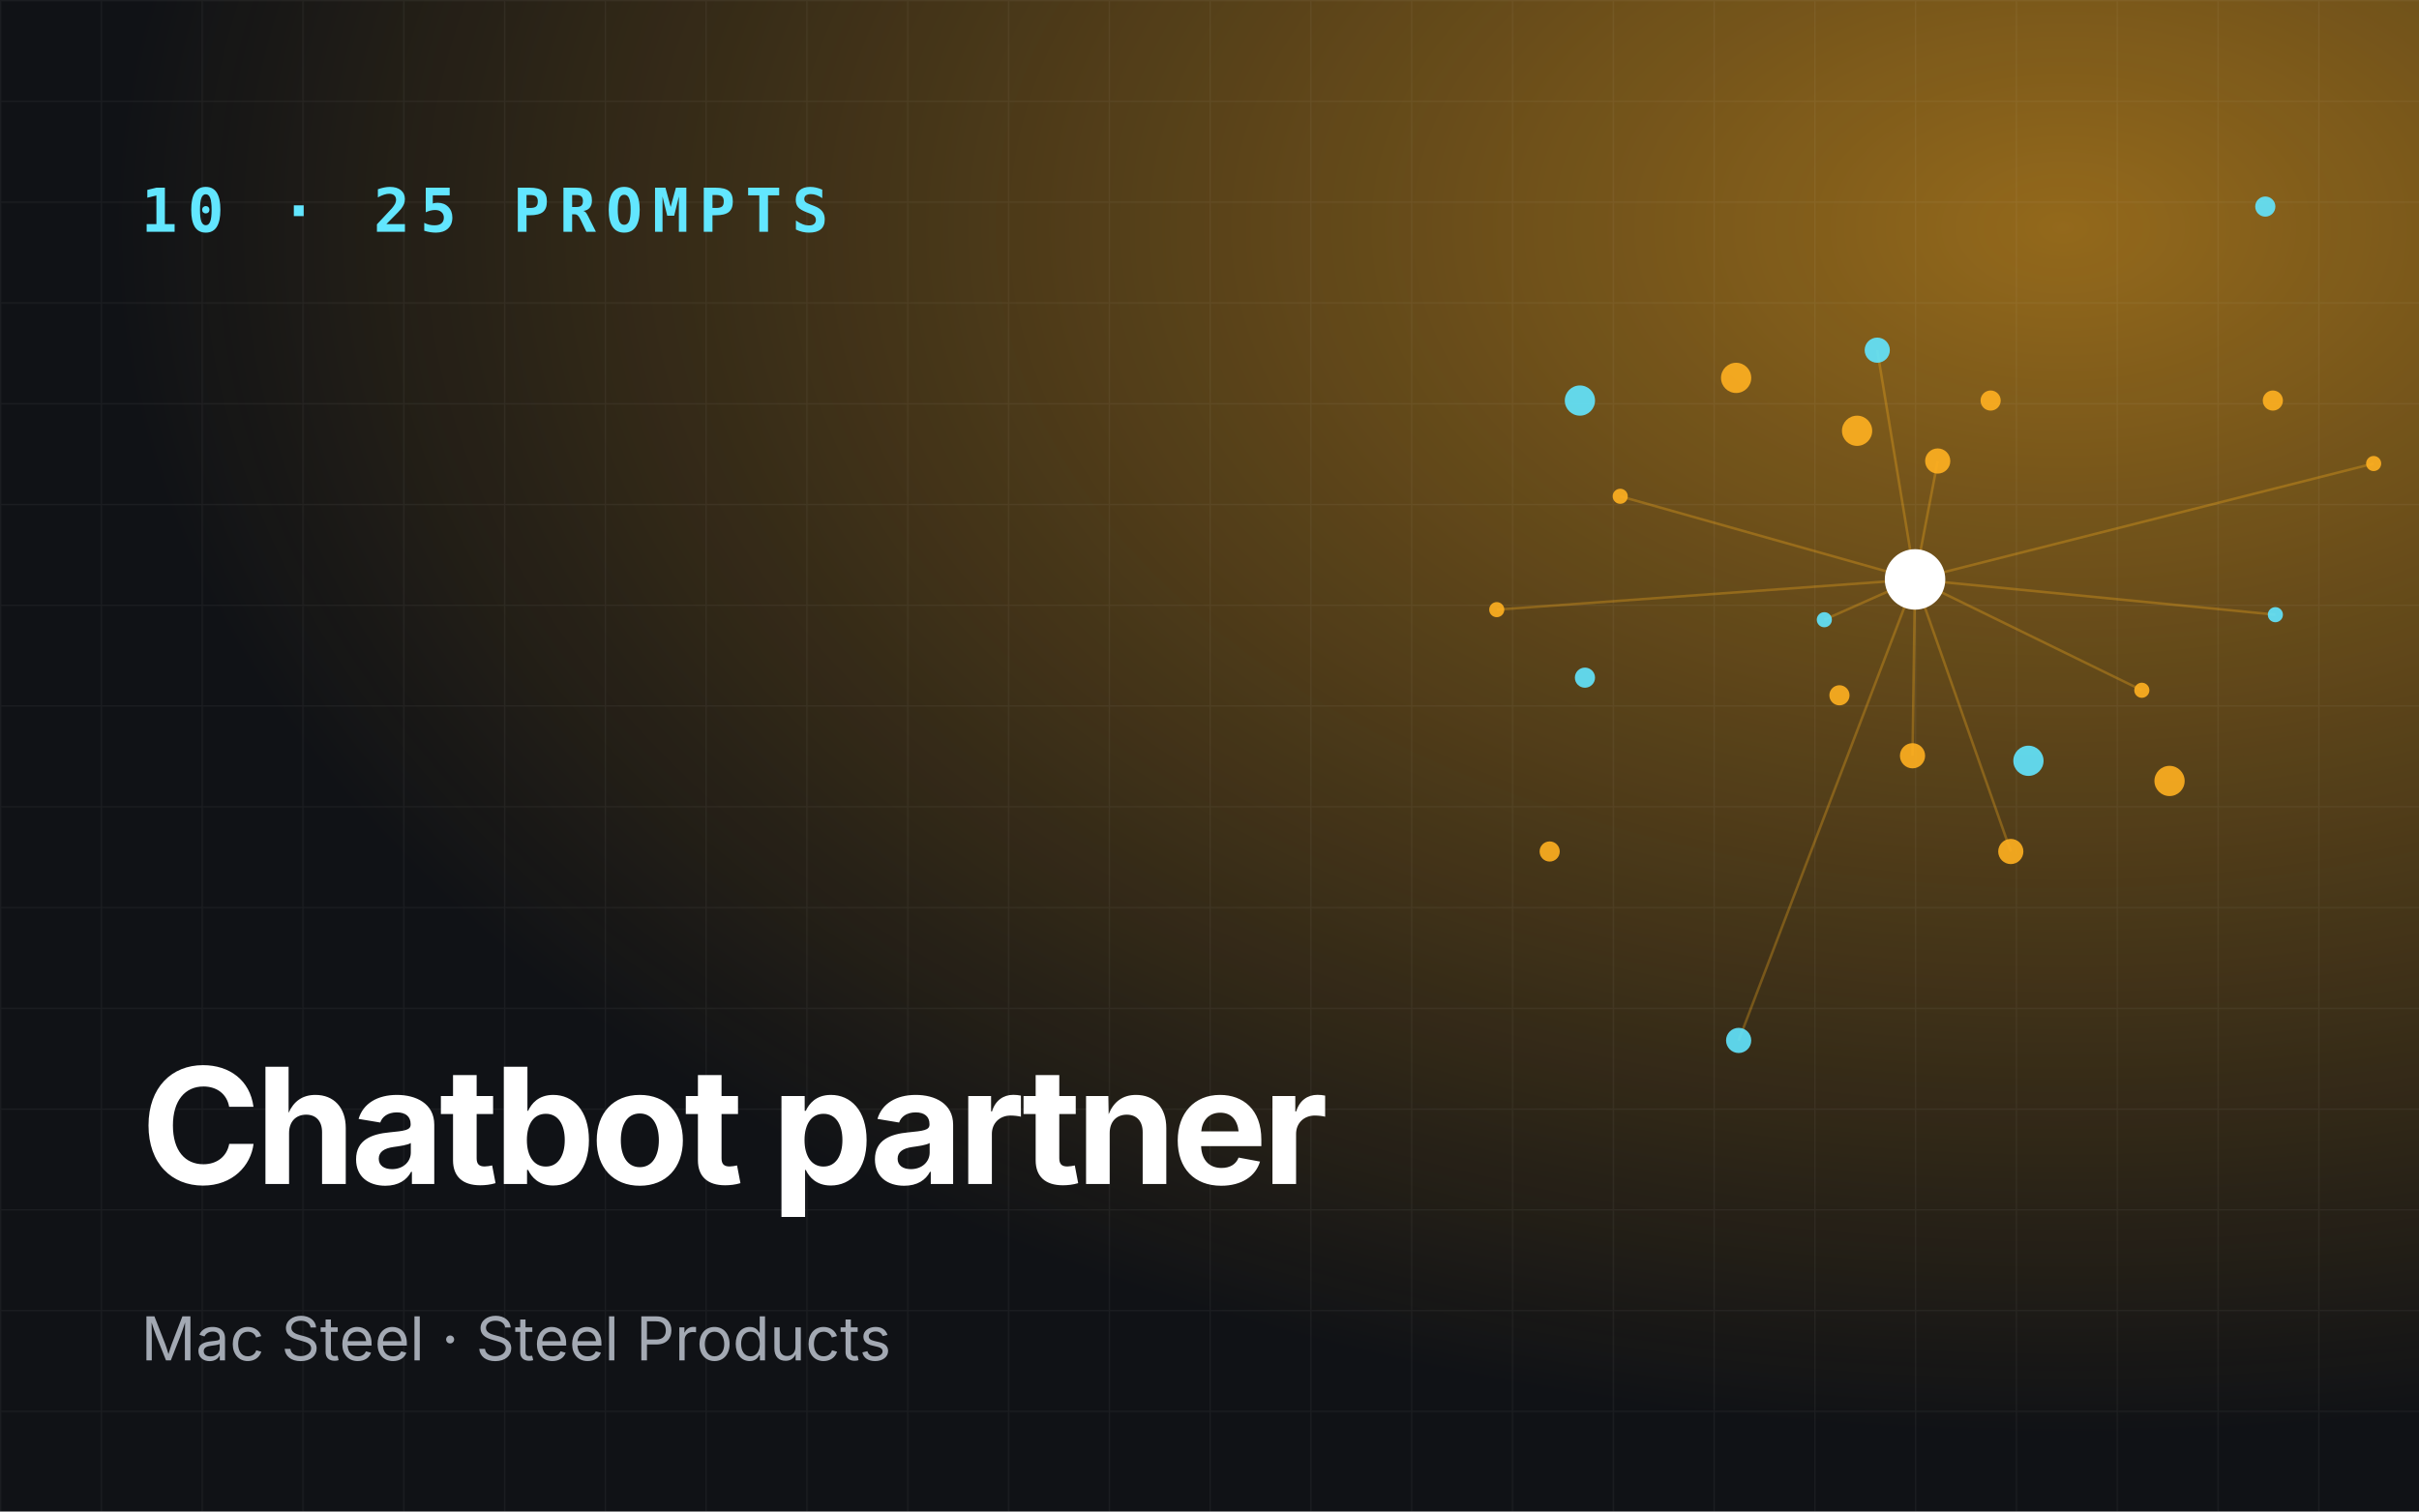
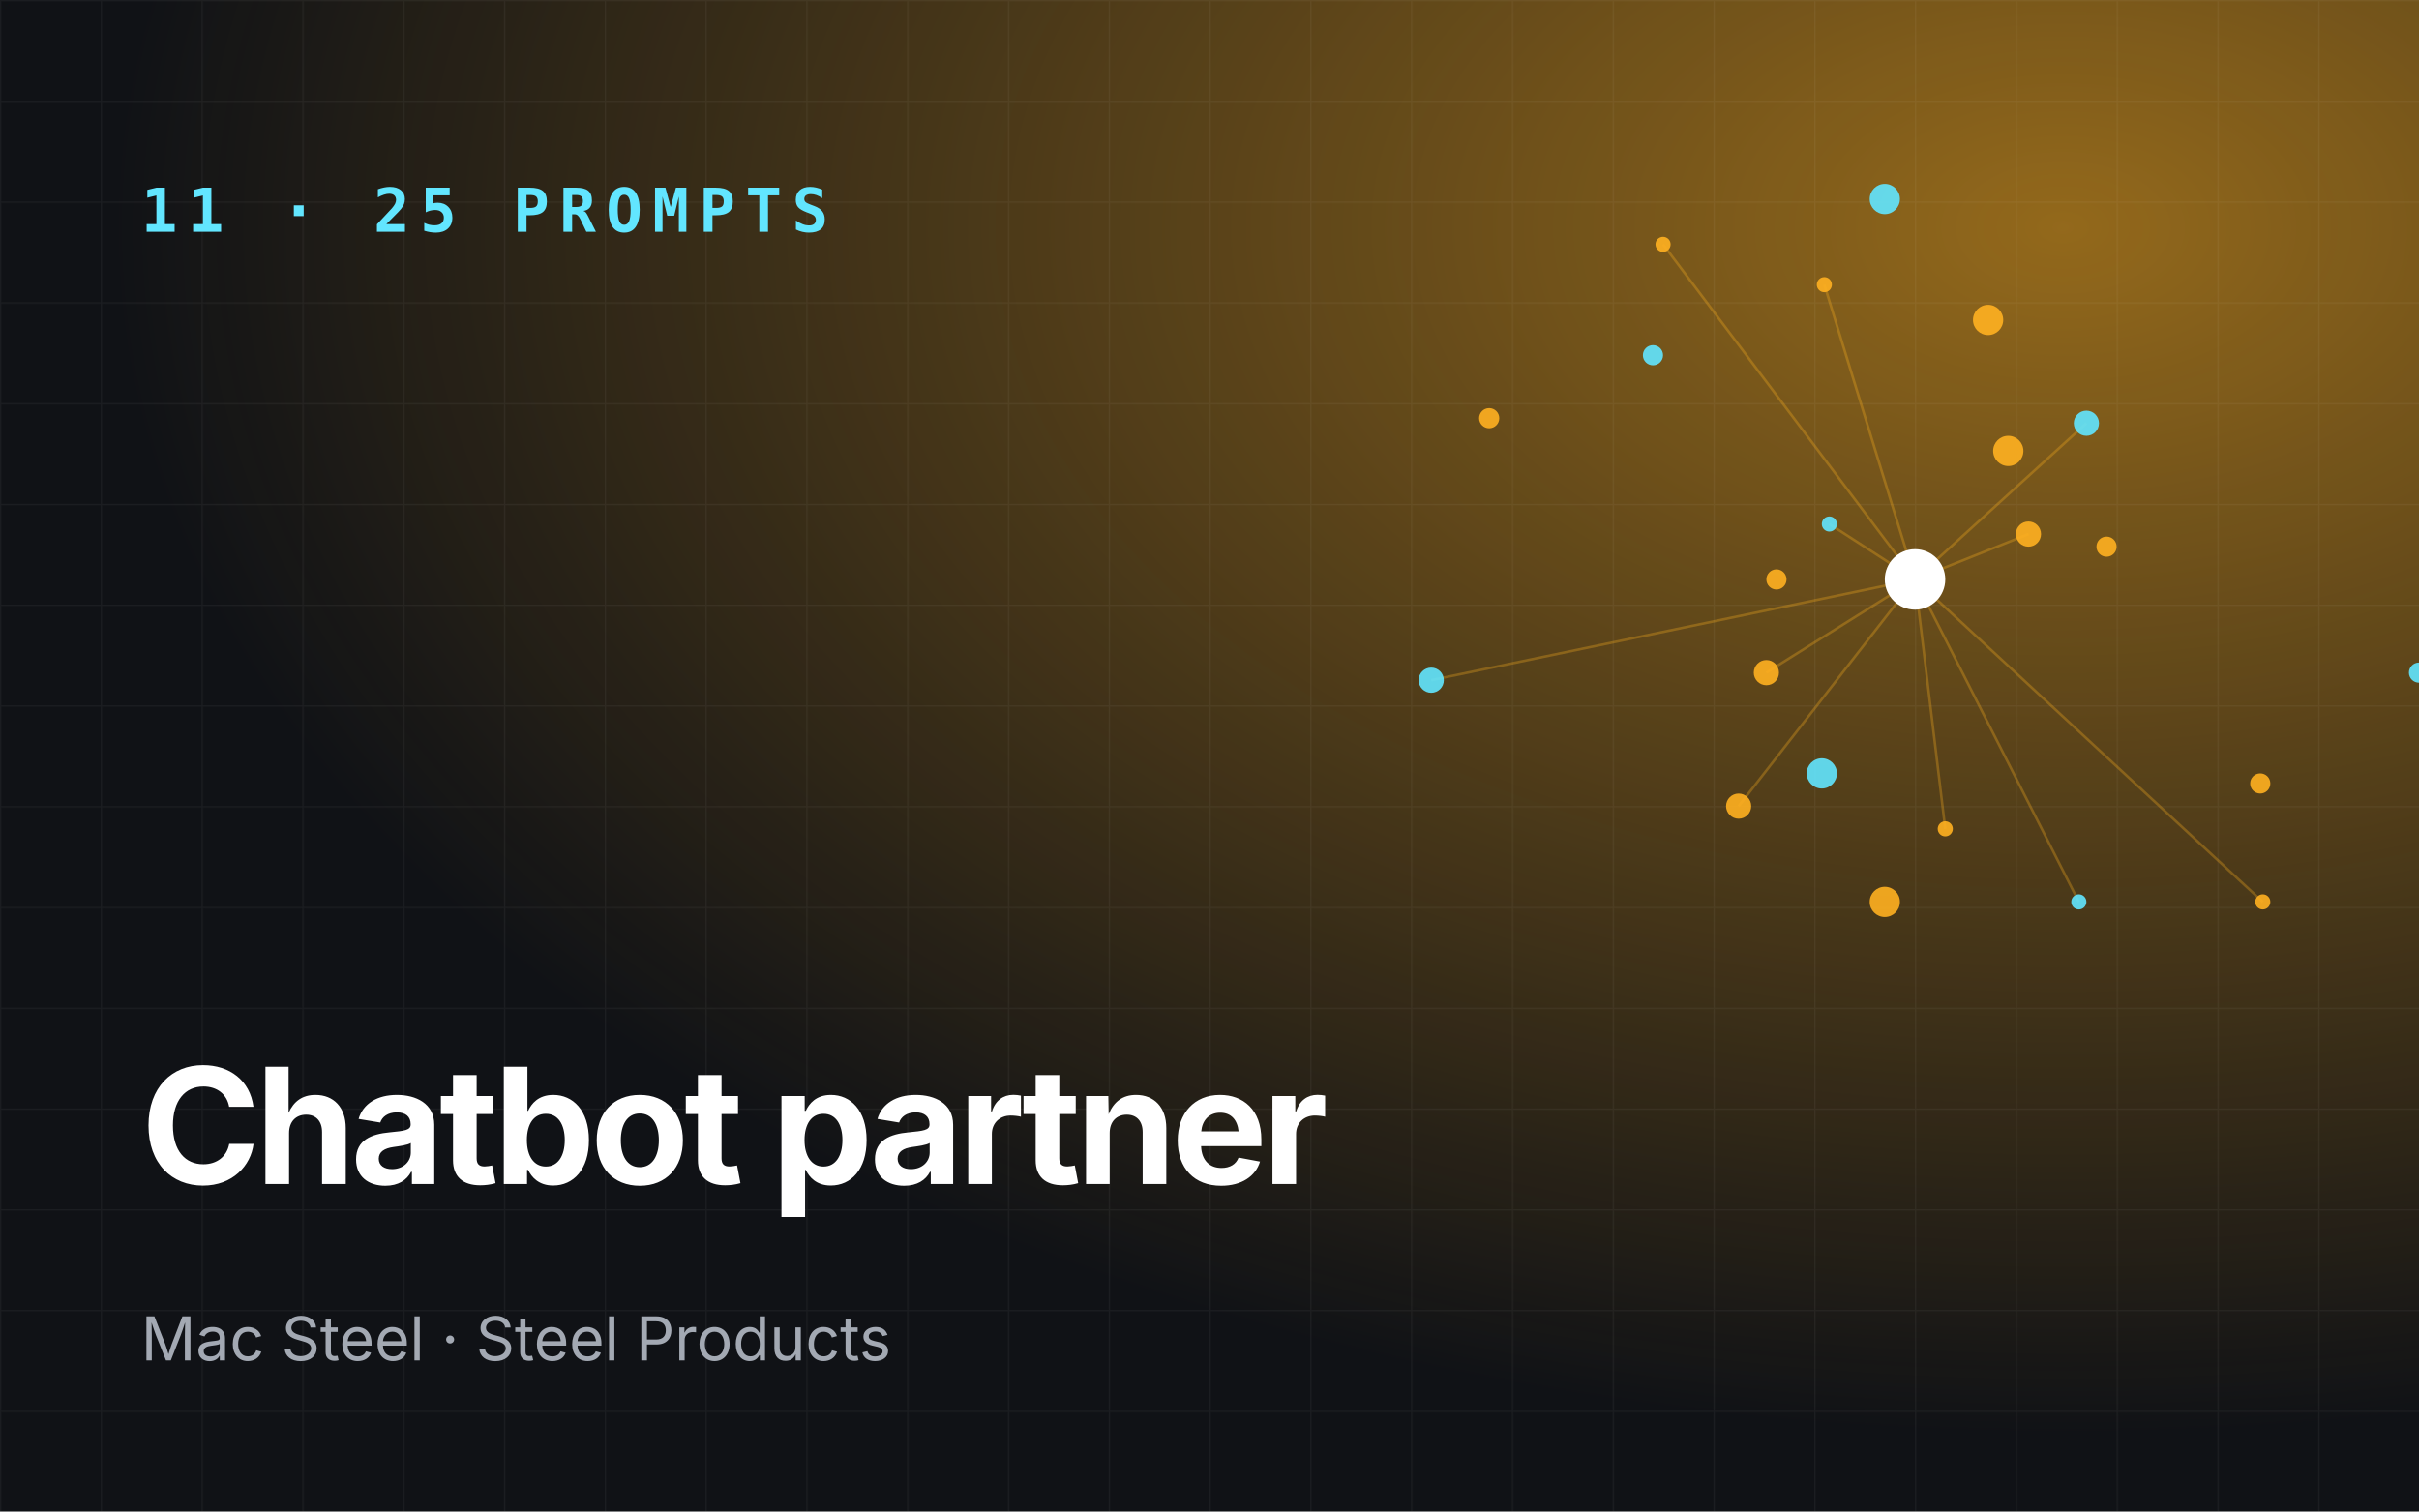
<svg xmlns="http://www.w3.org/2000/svg" viewBox="0 0 960 600" role="img" aria-label="Chatbot partner">
  <defs>
    <radialGradient id="g" cx="85%" cy="15%" r="80%">
      <stop offset="0" stop-color="#ffb020" stop-opacity=".55" />
      <stop offset="1" stop-color="#ffb020" stop-opacity="0" />
    </radialGradient>
    <pattern id="p" width="40" height="40" patternUnits="userSpaceOnUse">
      <path d="M40 0H0V40" fill="none" stroke="#fff" stroke-opacity=".05" />
    </pattern>
  </defs>
  <rect width="960" height="600" fill="#101216" />
  <rect width="960" height="600" fill="url(#g)" />
  <rect width="960" height="600" fill="url(#p)" />
-   <line x1="760" y1="230" x2="724" y2="246" stroke="#ffb020" stroke-opacity=".3" />
-   <line x1="760" y1="230" x2="798" y2="338" stroke="#ffb020" stroke-opacity=".3" />
-   <line x1="760" y1="230" x2="942" y2="184" stroke="#ffb020" stroke-opacity=".3" />
-   <line x1="760" y1="230" x2="745" y2="139" stroke="#ffb020" stroke-opacity=".3" />
-   <line x1="760" y1="230" x2="594" y2="242" stroke="#ffb020" stroke-opacity=".3" />
-   <line x1="760" y1="230" x2="759" y2="300" stroke="#ffb020" stroke-opacity=".3" />
-   <line x1="760" y1="230" x2="903" y2="244" stroke="#ffb020" stroke-opacity=".3" />
-   <line x1="760" y1="230" x2="769" y2="183" stroke="#ffb020" stroke-opacity=".3" />
-   <line x1="760" y1="230" x2="643" y2="197" stroke="#ffb020" stroke-opacity=".3" />
-   <line x1="760" y1="230" x2="690" y2="413" stroke="#ffb020" stroke-opacity=".3" />
-   <line x1="760" y1="230" x2="850" y2="274" stroke="#ffb020" stroke-opacity=".3" />
-   <circle cx="724" cy="246" r="3" fill="#62e6ff" opacity=".9" />
-   <circle cx="790" cy="159" r="4" fill="#ffb020" opacity=".9" />
-   <circle cx="798" cy="338" r="5" fill="#ffb020" opacity=".9" />
-   <circle cx="627" cy="159" r="6" fill="#62e6ff" opacity=".9" />
-   <circle cx="942" cy="184" r="3" fill="#ffb020" opacity=".9" />
-   <circle cx="730" cy="276" r="4" fill="#ffb020" opacity=".9" />
-   <circle cx="745" cy="139" r="5" fill="#62e6ff" opacity=".9" />
-   <circle cx="861" cy="310" r="6" fill="#ffb020" opacity=".9" />
-   <circle cx="594" cy="242" r="3" fill="#ffb020" opacity=".9" />
-   <circle cx="899" cy="82" r="4" fill="#62e6ff" opacity=".9" />
-   <circle cx="759" cy="300" r="5" fill="#ffb020" opacity=".9" />
-   <circle cx="689" cy="150" r="6" fill="#ffb020" opacity=".9" />
-   <circle cx="903" cy="244" r="3" fill="#62e6ff" opacity=".9" />
-   <circle cx="615" cy="338" r="4" fill="#ffb020" opacity=".9" />
-   <circle cx="769" cy="183" r="5" fill="#ffb020" opacity=".9" />
-   <circle cx="805" cy="302" r="6" fill="#62e6ff" opacity=".9" />
-   <circle cx="643" cy="197" r="3" fill="#ffb020" opacity=".9" />
-   <circle cx="902" cy="159" r="4" fill="#ffb020" opacity=".9" />
-   <circle cx="690" cy="413" r="5" fill="#62e6ff" opacity=".9" />
-   <circle cx="737" cy="171" r="6" fill="#ffb020" opacity=".9" />
-   <circle cx="850" cy="274" r="3" fill="#ffb020" opacity=".9" />
-   <circle cx="629" cy="269" r="4" fill="#62e6ff" opacity=".9" />
+   <line x1="760" y1="230" x2="726" y2="208" stroke="#ffb020" stroke-opacity=".3" />
+   <line x1="760" y1="230" x2="690" y2="320" stroke="#ffb020" stroke-opacity=".3" />
+   <line x1="760" y1="230" x2="898" y2="358" stroke="#ffb020" stroke-opacity=".3" />
+   <line x1="760" y1="230" x2="828" y2="168" stroke="#ffb020" stroke-opacity=".3" />
+   <line x1="760" y1="230" x2="660" y2="97" stroke="#ffb020" stroke-opacity=".3" />
+   <line x1="760" y1="230" x2="701" y2="267" stroke="#ffb020" stroke-opacity=".3" />
+   <line x1="760" y1="230" x2="825" y2="358" stroke="#ffb020" stroke-opacity=".3" />
+   <line x1="760" y1="230" x2="805" y2="212" stroke="#ffb020" stroke-opacity=".3" />
+   <line x1="760" y1="230" x2="724" y2="113" stroke="#ffb020" stroke-opacity=".3" />
+   <line x1="760" y1="230" x2="568" y2="270" stroke="#ffb020" stroke-opacity=".3" />
+   <line x1="760" y1="230" x2="772" y2="329" stroke="#ffb020" stroke-opacity=".3" />
+   <circle cx="726" cy="208" r="3" fill="#62e6ff" opacity=".9" />
+   <circle cx="836" cy="217" r="4" fill="#ffb020" opacity=".9" />
+   <circle cx="690" cy="320" r="5" fill="#ffb020" opacity=".9" />
+   <circle cx="748" cy="79" r="6" fill="#62e6ff" opacity=".9" />
+   <circle cx="898" cy="358" r="3" fill="#ffb020" opacity=".9" />
+   <circle cx="705" cy="230" r="4" fill="#ffb020" opacity=".9" />
+   <circle cx="828" cy="168" r="5" fill="#62e6ff" opacity=".9" />
+   <circle cx="748" cy="358" r="6" fill="#ffb020" opacity=".9" />
+   <circle cx="660" cy="97" r="3" fill="#ffb020" opacity=".9" />
+   <circle cx="960" cy="267" r="4" fill="#62e6ff" opacity=".9" />
+   <circle cx="701" cy="267" r="5" fill="#ffb020" opacity=".9" />
+   <circle cx="789" cy="127" r="6" fill="#ffb020" opacity=".9" />
+   <circle cx="825" cy="358" r="3" fill="#62e6ff" opacity=".9" />
+   <circle cx="591" cy="166" r="4" fill="#ffb020" opacity=".9" />
+   <circle cx="805" cy="212" r="5" fill="#ffb020" opacity=".9" />
+   <circle cx="723" cy="307" r="6" fill="#62e6ff" opacity=".9" />
+   <circle cx="724" cy="113" r="3" fill="#ffb020" opacity=".9" />
+   <circle cx="897" cy="311" r="4" fill="#ffb020" opacity=".9" />
+   <circle cx="568" cy="270" r="5" fill="#62e6ff" opacity=".9" />
+   <circle cx="797" cy="179" r="6" fill="#ffb020" opacity=".9" />
+   <circle cx="772" cy="329" r="3" fill="#ffb020" opacity=".9" />
+   <circle cx="656" cy="141" r="4" fill="#62e6ff" opacity=".9" />
  <circle cx="760" cy="230" r="12" fill="#fff" />
-   <text x="56" y="92" font-family="JetBrains Mono,monospace" font-size="24" font-weight="700" fill="#62e6ff" letter-spacing="4">10 · 25 PROMPTS</text>
+   <text x="56" y="92" font-family="JetBrains Mono,monospace" font-size="24" font-weight="700" fill="#62e6ff" letter-spacing="4">11 · 25 PROMPTS</text>
  <text x="56" y="470" font-family="Space Grotesk,Inter,sans-serif" font-size="64" font-weight="700" fill="#fff" letter-spacing="-2">
    <tspan x="56" dy="0">Chatbot partner</tspan>
  </text>
  <text x="56" y="540" font-family="Inter,sans-serif" font-size="24" fill="#a3a9b3">Mac Steel · Steel Products</text>
</svg>
